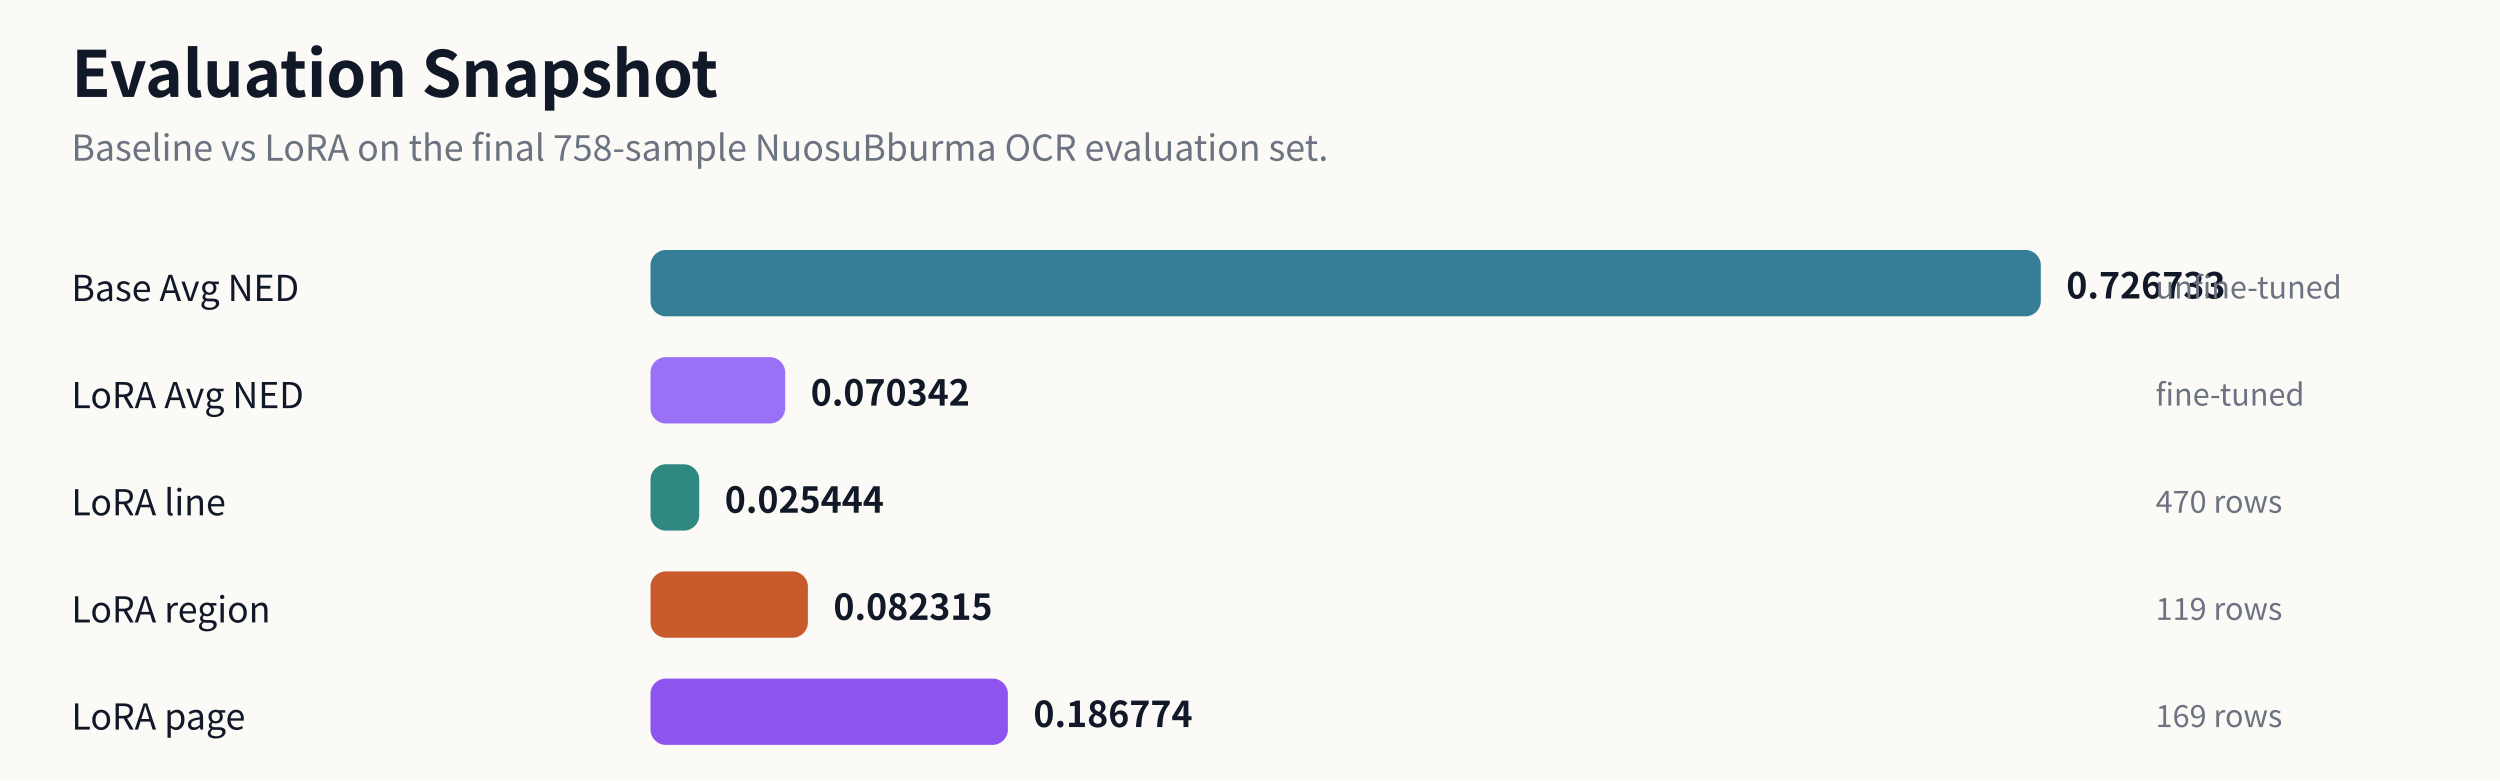
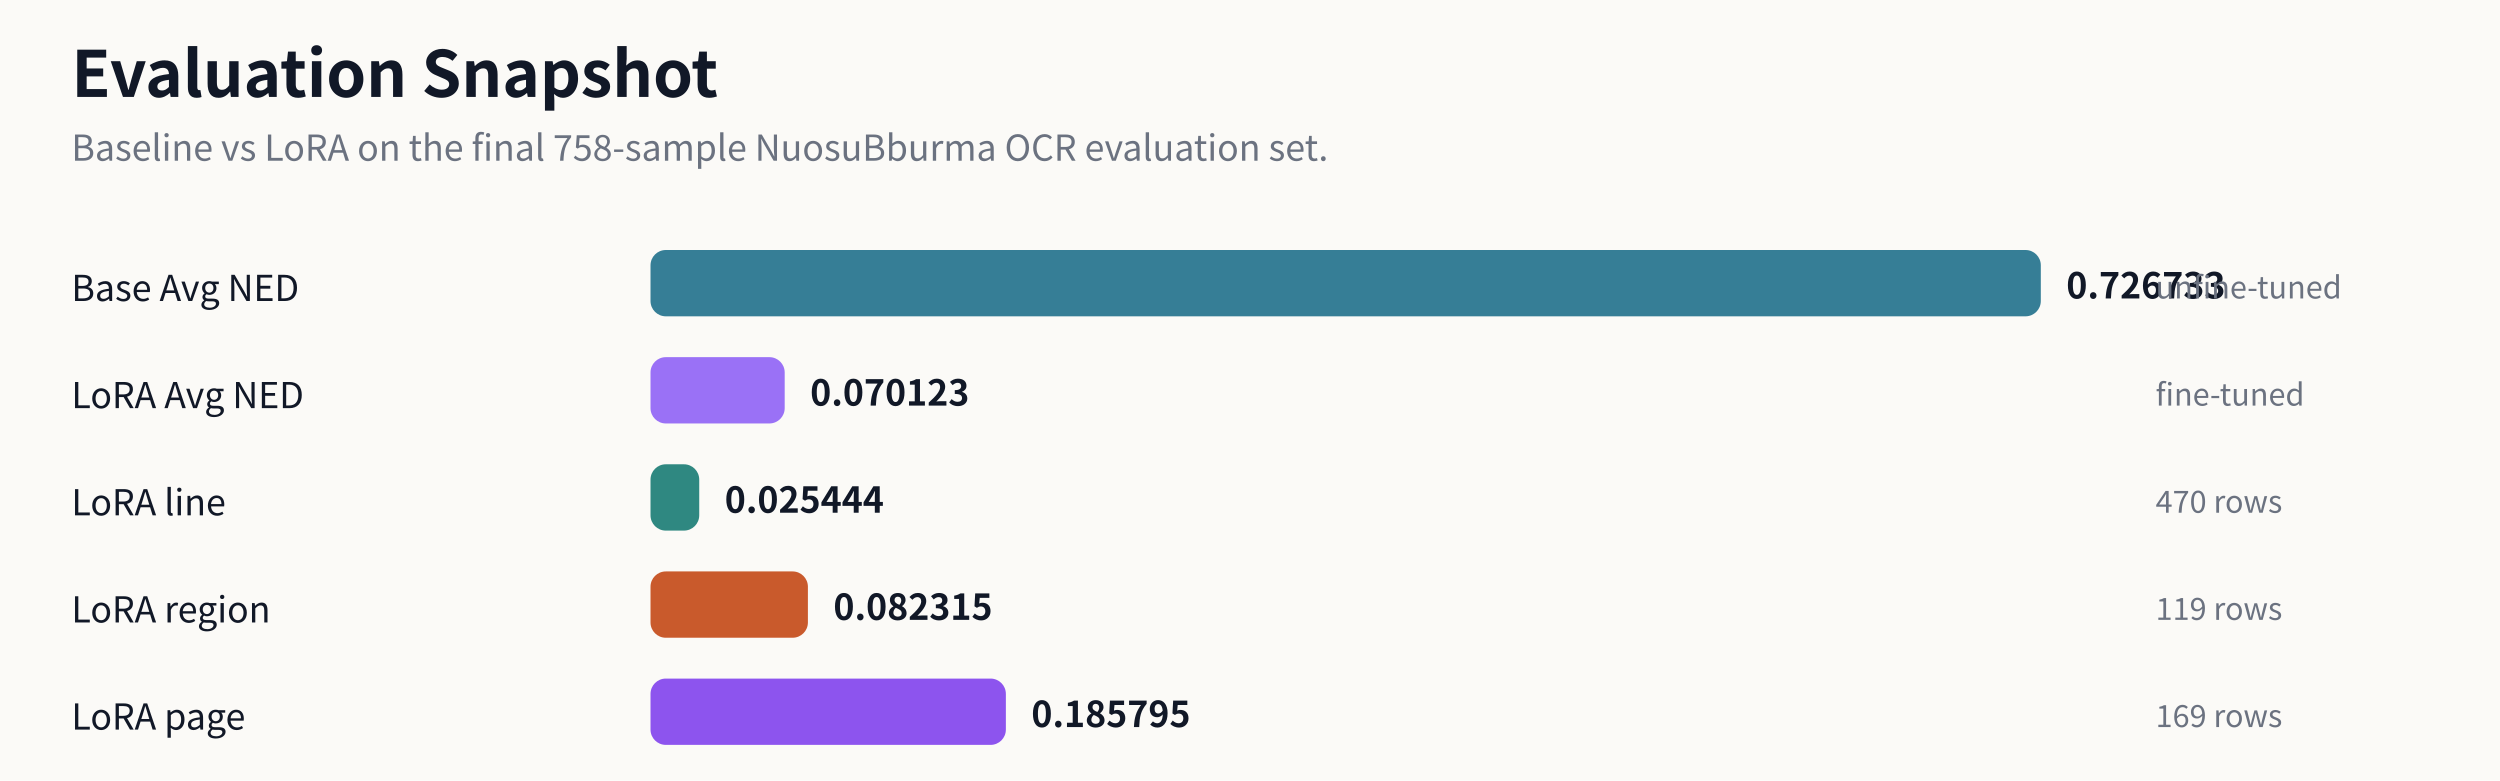
<svg xmlns="http://www.w3.org/2000/svg" width="980" height="306" viewBox="0 0 980 306" role="img">
  <rect width="100%" height="100%" fill="#fbfaf7" />
  <style>text{font-family:-apple-system,BlinkMacSystemFont,"Segoe UI","Noto Sans CJK SC","PingFang SC",Arial,sans-serif}.title{font-size:25px;font-weight:700;fill:#111827}.sub{font-size:14px;fill:#6b7280}.label{font-size:14px;fill:#111827}.value{font-size:14px;font-weight:650;fill:#111827}.note{font-size:12px;fill:#6b7280}</style>
  <text class="title" x="28" y="38">Evaluation Snapshot</text>
  <text class="sub" x="28" y="63">Baseline vs LoRA on the final 758-sample NuosuBburma OCR evaluation set.</text>
  <text class="label" x="28" y="118">Base Avg NED</text>
  <rect x="255" y="98" width="545.0" height="26" rx="6" fill="#176b87" opacity="0.86" />
  <text class="value" x="810.0" y="117">0.726733</text>
  <text class="note" x="845" y="117">unfine-tuned</text>
  <text class="label" x="28" y="160">LoRA Avg NED</text>
-   <rect x="255" y="140" width="52.8" height="26" rx="6" fill="#8b5cf6" opacity="0.86" />
-   <text class="value" x="317.8" y="159">0.070342</text>
+   <rect x="255" y="140" width="52.6" height="26" rx="6" fill="#8b5cf6" opacity="0.86" />
+   <text class="value" x="317.6" y="159">0.070123</text>
  <text class="note" x="845" y="159">fine-tuned</text>
  <text class="label" x="28" y="202">LoRA line</text>
  <rect x="255" y="182" width="19.1" height="26" rx="6" fill="#0f766e" opacity="0.86" />
  <text class="value" x="284.1" y="201">0.025444</text>
  <text class="note" x="845" y="201">470 rows</text>
  <text class="label" x="28" y="244">LoRA region</text>
  <rect x="255" y="224" width="61.7" height="26" rx="6" fill="#c2410c" opacity="0.86" />
  <text class="value" x="326.7" y="243">0.082315</text>
  <text class="note" x="845" y="243">119 rows</text>
  <text class="label" x="28" y="286">LoRA page</text>
-   <rect x="255" y="266" width="140.1" height="26" rx="6" fill="#7c3aed" opacity="0.86" />
-   <text class="value" x="405.1" y="285">0.186774</text>
+   <rect x="255" y="266" width="139.3" height="26" rx="6" fill="#7c3aed" opacity="0.86" />
+   <text class="value" x="404.3" y="285">0.185795</text>
  <text class="note" x="845" y="285">169 rows</text>
</svg>
